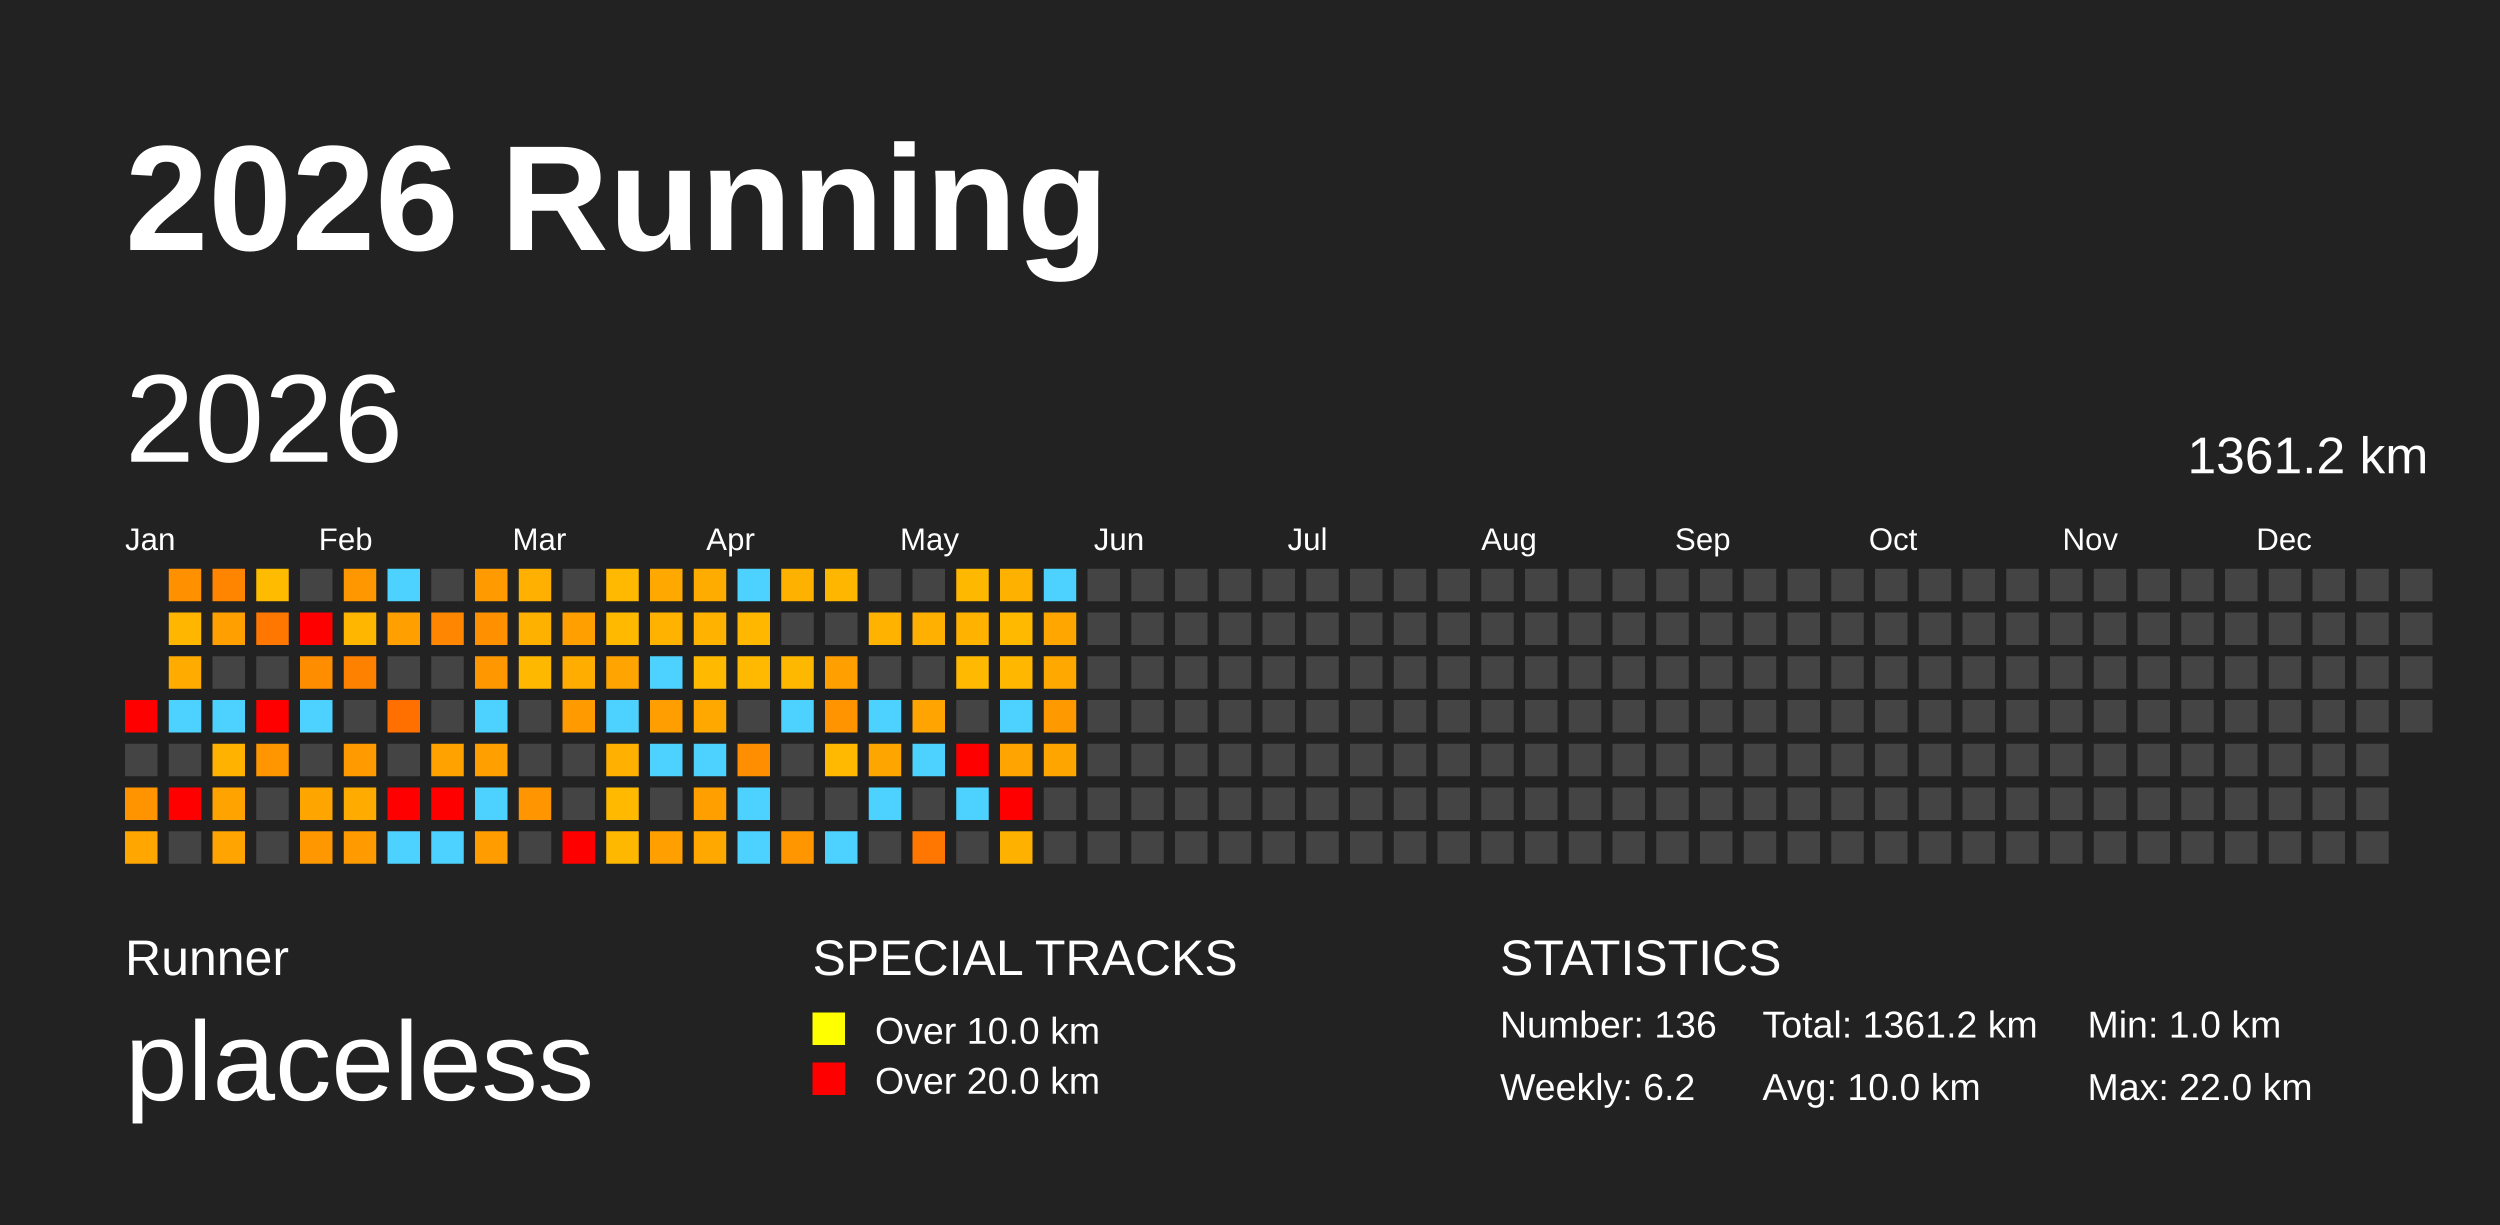
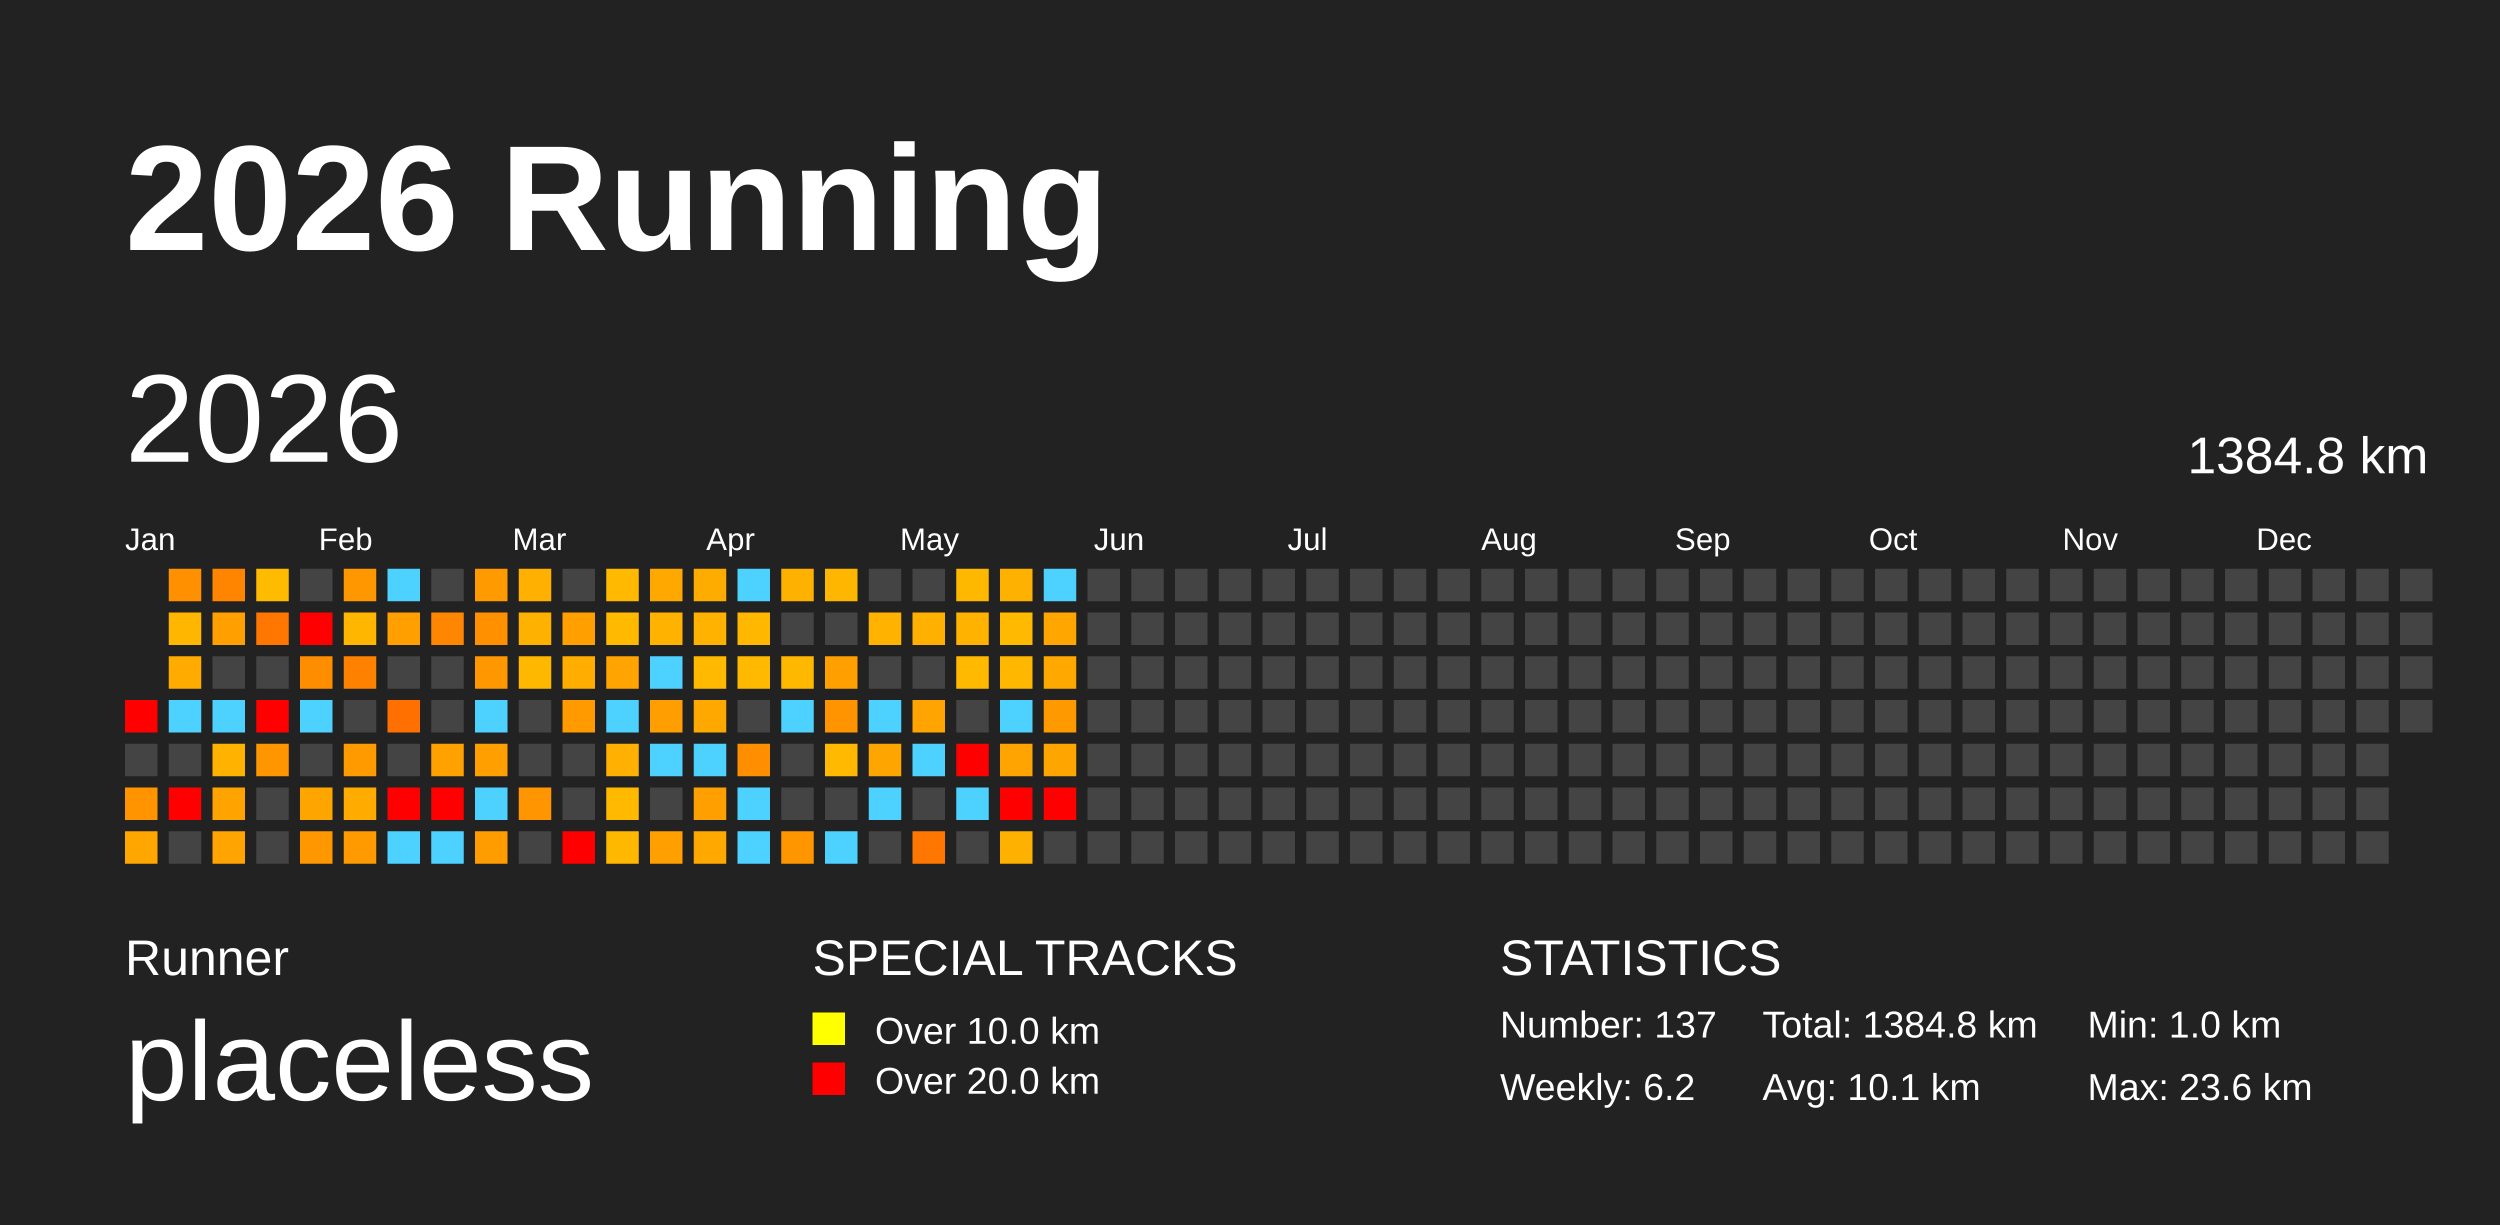
<svg xmlns="http://www.w3.org/2000/svg" baseProfile="full" height="98mm" version="1.1" viewBox="0,0,200,98" width="200mm">
  <defs />
  <rect fill="#222222" height="98" width="200" x="0" y="0" />
  <text fill="#FFFFFF" style="font-size:12px; font-family:Arial; font-weight:bold;" x="10" y="20">2026 Running</text>
  <text fill="#FFFFFF" style="font-size:4px; font-family:Arial" x="10" y="78">Runner</text>
  <text fill="#FFFFFF" style="font-size:9px; font-family:Arial" x="10" y="88">placeless</text>
  <text fill="#FFFFFF" style="font-size:4px; font-family:Arial" x="65" y="78">SPECIAL TRACKS</text>
  <rect fill="yellow" height="2.6" width="2.6" x="65" y="81" />
  <text fill="#FFFFFF" style="font-size:3px; font-family:Arial" x="70" y="83.5">Over 10.0 km</text>
  <rect fill="red" height="2.6" width="2.6" x="65" y="85" />
  <text fill="#FFFFFF" style="font-size:3px; font-family:Arial" x="70" y="87.5">Over 20.0 km</text>
  <text fill="#FFFFFF" style="font-size:4px; font-family:Arial" x="120" y="78">STATISTICS</text>
-   <text fill="#FFFFFF" style="font-size:3px; font-family:Arial" x="120" y="83">Number: 136</text>
+   <text fill="#FFFFFF" style="font-size:3px; font-family:Arial" x="120" y="83">Number: 137</text>
  <text fill="#FFFFFF" style="font-size:3px; font-family:Arial" x="120" y="88">Weekly: 6.2</text>
-   <text fill="#FFFFFF" style="font-size:3px; font-family:Arial" x="141" y="83">Total: 1361.2 km</text>
-   <text fill="#FFFFFF" style="font-size:3px; font-family:Arial" x="141" y="88">Avg: 10.0 km</text>
+   <text fill="#FFFFFF" style="font-size:3px; font-family:Arial" x="141" y="83">Total: 1384.8 km</text>
+   <text fill="#FFFFFF" style="font-size:3px; font-family:Arial" x="141" y="88">Avg: 10.1 km</text>
  <text fill="#FFFFFF" style="font-size:3px; font-family:Arial" x="167" y="83">Min: 1.0 km</text>
-   <text fill="#FFFFFF" style="font-size:3px; font-family:Arial" x="167" y="88">Max: 22.0 km</text>
+   <text fill="#FFFFFF" style="font-size:3px; font-family:Arial" x="167" y="88">Max: 23.6 km</text>
  <text dominant-baseline="hanging" fill="#FFFFFF" style="font-size:10.0px; font-family:Arial;" x="10" y="30">2026</text>
-   <text dominant-baseline="hanging" fill="#FFFFFF" style="font-size:4.125px; font-family:Arial;" x="175" y="35">1361.2 km</text>
+   <text dominant-baseline="hanging" fill="#FFFFFF" style="font-size:4.125px; font-family:Arial;" x="175" y="35">1384.8 km</text>
  <text fill="#FFFFFF" style="font-size:2.5px; font-family:Arial" x="10.0" y="44">Jan</text>
  <text fill="#FFFFFF" style="font-size:2.5px; font-family:Arial" x="25.5" y="44">Feb</text>
  <text fill="#FFFFFF" style="font-size:2.5px; font-family:Arial" x="41.0" y="44">Mar</text>
  <text fill="#FFFFFF" style="font-size:2.5px; font-family:Arial" x="56.5" y="44">Apr</text>
  <text fill="#FFFFFF" style="font-size:2.5px; font-family:Arial" x="72.0" y="44">May</text>
  <text fill="#FFFFFF" style="font-size:2.5px; font-family:Arial" x="87.5" y="44">Jun</text>
  <text fill="#FFFFFF" style="font-size:2.5px; font-family:Arial" x="103.0" y="44">Jul</text>
  <text fill="#FFFFFF" style="font-size:2.5px; font-family:Arial" x="118.5" y="44">Aug</text>
  <text fill="#FFFFFF" style="font-size:2.5px; font-family:Arial" x="134.0" y="44">Sep</text>
  <text fill="#FFFFFF" style="font-size:2.5px; font-family:Arial" x="149.5" y="44">Oct</text>
  <text fill="#FFFFFF" style="font-size:2.5px; font-family:Arial" x="165.0" y="44">Nov</text>
  <text fill="#FFFFFF" style="font-size:2.5px; font-family:Arial" x="180.5" y="44">Dec</text>
  <rect fill="red" height="2.6" width="2.6" x="10.0" y="56.0" />
  <rect fill="#444444" height="2.6" width="2.6" x="10.0" y="59.5" />
  <rect fill="#ff9400" height="2.6" width="2.6" x="10.0" y="63.0" />
  <rect fill="#ffa700" height="2.6" width="2.6" x="10.0" y="66.5" />
  <rect fill="#ff9000" height="2.6" width="2.6" x="13.5" y="45.5" />
  <rect fill="#ffb600" height="2.6" width="2.6" x="13.5" y="49.0" />
  <rect fill="#ffab00" height="2.6" width="2.6" x="13.5" y="52.5" />
  <rect fill="#4dd2ff" height="2.6" width="2.6" x="13.5" y="56.0" />
  <rect fill="#444444" height="2.6" width="2.6" x="13.5" y="59.5" />
  <rect fill="red" height="2.6" width="2.6" x="13.5" y="63.0" />
  <rect fill="#444444" height="2.6" width="2.6" x="13.5" y="66.5" />
  <rect fill="#ff8500" height="2.6" width="2.6" x="17.0" y="45.5" />
  <rect fill="#ffa000" height="2.6" width="2.6" x="17.0" y="49.0" />
  <rect fill="#444444" height="2.6" width="2.6" x="17.0" y="52.5" />
  <rect fill="#4dd2ff" height="2.6" width="2.6" x="17.0" y="56.0" />
  <rect fill="#ffb200" height="2.6" width="2.6" x="17.0" y="59.5" />
  <rect fill="#ffa300" height="2.6" width="2.6" x="17.0" y="63.0" />
  <rect fill="#ffa400" height="2.6" width="2.6" x="17.0" y="66.5" />
  <rect fill="#ffbb00" height="2.6" width="2.6" x="20.5" y="45.5" />
  <rect fill="#ff7700" height="2.6" width="2.6" x="20.5" y="49.0" />
  <rect fill="#444444" height="2.6" width="2.6" x="20.5" y="52.5" />
  <rect fill="red" height="2.6" width="2.6" x="20.5" y="56.0" />
  <rect fill="#ff9600" height="2.6" width="2.6" x="20.5" y="59.5" />
  <rect fill="#444444" height="2.6" width="2.6" x="20.5" y="63.0" />
  <rect fill="#444444" height="2.6" width="2.6" x="20.5" y="66.5" />
  <rect fill="#444444" height="2.6" width="2.6" x="24.0" y="45.5" />
  <rect fill="red" height="2.6" width="2.6" x="24.0" y="49.0" />
  <rect fill="#ff8d00" height="2.6" width="2.6" x="24.0" y="52.5" />
  <rect fill="#4dd2ff" height="2.6" width="2.6" x="24.0" y="56.0" />
  <rect fill="#444444" height="2.6" width="2.6" x="24.0" y="59.5" />
  <rect fill="#ffa500" height="2.6" width="2.6" x="24.0" y="63.0" />
  <rect fill="#ff9700" height="2.6" width="2.6" x="24.0" y="66.5" />
  <rect fill="#ff9700" height="2.6" width="2.6" x="27.5" y="45.5" />
  <rect fill="#ffb600" height="2.6" width="2.6" x="27.5" y="49.0" />
  <rect fill="#ff8100" height="2.6" width="2.6" x="27.5" y="52.5" />
  <rect fill="#444444" height="2.6" width="2.6" x="27.5" y="56.0" />
  <rect fill="#ff9b00" height="2.6" width="2.6" x="27.5" y="59.5" />
  <rect fill="#ffab00" height="2.6" width="2.6" x="27.5" y="63.0" />
  <rect fill="#ff9a00" height="2.6" width="2.6" x="27.5" y="66.5" />
  <rect fill="#4dd2ff" height="2.6" width="2.6" x="31.0" y="45.5" />
  <rect fill="#ffa000" height="2.6" width="2.6" x="31.0" y="49.0" />
  <rect fill="#444444" height="2.6" width="2.6" x="31.0" y="52.5" />
  <rect fill="#ff7000" height="2.6" width="2.6" x="31.0" y="56.0" />
  <rect fill="#444444" height="2.6" width="2.6" x="31.0" y="59.5" />
  <rect fill="red" height="2.6" width="2.6" x="31.0" y="63.0" />
  <rect fill="#4dd2ff" height="2.6" width="2.6" x="31.0" y="66.5" />
  <rect fill="#444444" height="2.6" width="2.6" x="34.5" y="45.5" />
  <rect fill="#ff8600" height="2.6" width="2.6" x="34.5" y="49.0" />
  <rect fill="#444444" height="2.6" width="2.6" x="34.5" y="52.5" />
  <rect fill="#444444" height="2.6" width="2.6" x="34.5" y="56.0" />
  <rect fill="#ffa200" height="2.6" width="2.6" x="34.5" y="59.5" />
  <rect fill="red" height="2.6" width="2.6" x="34.5" y="63.0" />
  <rect fill="#4dd2ff" height="2.6" width="2.6" x="34.5" y="66.5" />
  <rect fill="#ff9b00" height="2.6" width="2.6" x="38.0" y="45.5" />
  <rect fill="#ff9100" height="2.6" width="2.6" x="38.0" y="49.0" />
  <rect fill="#ff9700" height="2.6" width="2.6" x="38.0" y="52.5" />
  <rect fill="#4dd2ff" height="2.6" width="2.6" x="38.0" y="56.0" />
  <rect fill="#ffa000" height="2.6" width="2.6" x="38.0" y="59.5" />
  <rect fill="#4dd2ff" height="2.6" width="2.6" x="38.0" y="63.0" />
  <rect fill="#ff9d00" height="2.6" width="2.6" x="38.0" y="66.5" />
  <rect fill="#ffb000" height="2.6" width="2.6" x="41.5" y="45.5" />
  <rect fill="#ffb100" height="2.6" width="2.6" x="41.5" y="49.0" />
  <rect fill="#ffb800" height="2.6" width="2.6" x="41.5" y="52.5" />
  <rect fill="#444444" height="2.6" width="2.6" x="41.5" y="56.0" />
  <rect fill="#444444" height="2.6" width="2.6" x="41.5" y="59.5" />
  <rect fill="#ff9500" height="2.6" width="2.6" x="41.5" y="63.0" />
  <rect fill="#444444" height="2.6" width="2.6" x="41.5" y="66.5" />
  <rect fill="#444444" height="2.6" width="2.6" x="45.0" y="45.5" />
  <rect fill="#ffa000" height="2.6" width="2.6" x="45.0" y="49.0" />
  <rect fill="#ffae00" height="2.6" width="2.6" x="45.0" y="52.5" />
  <rect fill="#ff9a00" height="2.6" width="2.6" x="45.0" y="56.0" />
  <rect fill="#444444" height="2.6" width="2.6" x="45.0" y="59.5" />
  <rect fill="#444444" height="2.6" width="2.6" x="45.0" y="63.0" />
  <rect fill="red" height="2.6" width="2.6" x="45.0" y="66.5" />
  <rect fill="#ffb900" height="2.6" width="2.6" x="48.5" y="45.5" />
  <rect fill="#ffba00" height="2.6" width="2.6" x="48.5" y="49.0" />
  <rect fill="#ffa400" height="2.6" width="2.6" x="48.5" y="52.5" />
  <rect fill="#4dd2ff" height="2.6" width="2.6" x="48.5" y="56.0" />
  <rect fill="#ffb000" height="2.6" width="2.6" x="48.5" y="59.5" />
  <rect fill="#ffba00" height="2.6" width="2.6" x="48.5" y="63.0" />
  <rect fill="#ffb800" height="2.6" width="2.6" x="48.5" y="66.5" />
  <rect fill="#ffa900" height="2.6" width="2.6" x="52.0" y="45.5" />
  <rect fill="#ffb200" height="2.6" width="2.6" x="52.0" y="49.0" />
  <rect fill="#4dd2ff" height="2.6" width="2.6" x="52.0" y="52.5" />
  <rect fill="#ff9e00" height="2.6" width="2.6" x="52.0" y="56.0" />
  <rect fill="#4dd2ff" height="2.6" width="2.6" x="52.0" y="59.5" />
  <rect fill="#444444" height="2.6" width="2.6" x="52.0" y="63.0" />
  <rect fill="#ffa000" height="2.6" width="2.6" x="52.0" y="66.5" />
  <rect fill="#ffac00" height="2.6" width="2.6" x="55.5" y="45.5" />
  <rect fill="#ffb200" height="2.6" width="2.6" x="55.5" y="49.0" />
  <rect fill="#ffba00" height="2.6" width="2.6" x="55.5" y="52.5" />
  <rect fill="#ffa900" height="2.6" width="2.6" x="55.5" y="56.0" />
  <rect fill="#4dd2ff" height="2.6" width="2.6" x="55.5" y="59.5" />
  <rect fill="#ff9f00" height="2.6" width="2.6" x="55.5" y="63.0" />
  <rect fill="#ffa900" height="2.6" width="2.6" x="55.5" y="66.5" />
  <rect fill="#4dd2ff" height="2.6" width="2.6" x="59.0" y="45.5" />
  <rect fill="#ffb700" height="2.6" width="2.6" x="59.0" y="49.0" />
  <rect fill="#ffb900" height="2.6" width="2.6" x="59.0" y="52.5" />
  <rect fill="#444444" height="2.6" width="2.6" x="59.0" y="56.0" />
  <rect fill="#ff8f00" height="2.6" width="2.6" x="59.0" y="59.5" />
  <rect fill="#4dd2ff" height="2.6" width="2.6" x="59.0" y="63.0" />
  <rect fill="#4dd2ff" height="2.6" width="2.6" x="59.0" y="66.5" />
  <rect fill="#ffb100" height="2.6" width="2.6" x="62.5" y="45.5" />
  <rect fill="#444444" height="2.6" width="2.6" x="62.5" y="49.0" />
  <rect fill="#ffb800" height="2.6" width="2.6" x="62.5" y="52.5" />
  <rect fill="#4dd2ff" height="2.6" width="2.6" x="62.5" y="56.0" />
  <rect fill="#444444" height="2.6" width="2.6" x="62.5" y="59.5" />
  <rect fill="#444444" height="2.6" width="2.6" x="62.5" y="63.0" />
  <rect fill="#ff9600" height="2.6" width="2.6" x="62.5" y="66.5" />
  <rect fill="#ffb600" height="2.6" width="2.6" x="66.0" y="45.5" />
  <rect fill="#444444" height="2.6" width="2.6" x="66.0" y="49.0" />
  <rect fill="#ffa000" height="2.6" width="2.6" x="66.0" y="52.5" />
  <rect fill="#ff9300" height="2.6" width="2.6" x="66.0" y="56.0" />
  <rect fill="#ffb900" height="2.6" width="2.6" x="66.0" y="59.5" />
  <rect fill="#444444" height="2.6" width="2.6" x="66.0" y="63.0" />
  <rect fill="#4dd2ff" height="2.6" width="2.6" x="66.0" y="66.5" />
  <rect fill="#444444" height="2.6" width="2.6" x="69.5" y="45.5" />
  <rect fill="#ffb200" height="2.6" width="2.6" x="69.5" y="49.0" />
  <rect fill="#444444" height="2.6" width="2.6" x="69.5" y="52.5" />
  <rect fill="#4dd2ff" height="2.6" width="2.6" x="69.5" y="56.0" />
  <rect fill="#ffa500" height="2.6" width="2.6" x="69.5" y="59.5" />
  <rect fill="#4dd2ff" height="2.6" width="2.6" x="69.5" y="63.0" />
  <rect fill="#444444" height="2.6" width="2.6" x="69.5" y="66.5" />
  <rect fill="#444444" height="2.6" width="2.6" x="73.0" y="45.5" />
  <rect fill="#ffb000" height="2.6" width="2.6" x="73.0" y="49.0" />
  <rect fill="#444444" height="2.6" width="2.6" x="73.0" y="52.5" />
  <rect fill="#ffa400" height="2.6" width="2.6" x="73.0" y="56.0" />
  <rect fill="#4dd2ff" height="2.6" width="2.6" x="73.0" y="59.5" />
  <rect fill="#444444" height="2.6" width="2.6" x="73.0" y="63.0" />
  <rect fill="#ff7700" height="2.6" width="2.6" x="73.0" y="66.5" />
  <rect fill="#ffb800" height="2.6" width="2.6" x="76.5" y="45.5" />
  <rect fill="#ffb200" height="2.6" width="2.6" x="76.5" y="49.0" />
  <rect fill="#ffb900" height="2.6" width="2.6" x="76.5" y="52.5" />
  <rect fill="#444444" height="2.6" width="2.6" x="76.5" y="56.0" />
  <rect fill="red" height="2.6" width="2.6" x="76.5" y="59.5" />
  <rect fill="#4dd2ff" height="2.6" width="2.6" x="76.5" y="63.0" />
  <rect fill="#444444" height="2.6" width="2.6" x="76.5" y="66.5" />
  <rect fill="#ffb100" height="2.6" width="2.6" x="80.0" y="45.5" />
  <rect fill="#ffba00" height="2.6" width="2.6" x="80.0" y="49.0" />
  <rect fill="#ffb700" height="2.6" width="2.6" x="80.0" y="52.5" />
  <rect fill="#4dd2ff" height="2.6" width="2.6" x="80.0" y="56.0" />
  <rect fill="#ffa400" height="2.6" width="2.6" x="80.0" y="59.5" />
  <rect fill="red" height="2.6" width="2.6" x="80.0" y="63.0" />
  <rect fill="#ffb100" height="2.6" width="2.6" x="80.0" y="66.5" />
  <rect fill="#4dd2ff" height="2.6" width="2.6" x="83.5" y="45.5" />
  <rect fill="#ffa700" height="2.6" width="2.6" x="83.5" y="49.0" />
  <rect fill="#ffa900" height="2.6" width="2.6" x="83.5" y="52.5" />
  <rect fill="#ff9900" height="2.6" width="2.6" x="83.5" y="56.0" />
  <rect fill="#ffa500" height="2.6" width="2.6" x="83.5" y="59.5" />
-   <rect fill="#444444" height="2.6" width="2.6" x="83.5" y="63.0" />
+   <rect fill="red" height="2.6" width="2.6" x="83.5" y="63.0" />
  <rect fill="#444444" height="2.6" width="2.6" x="83.5" y="66.5" />
  <rect fill="#444444" height="2.6" width="2.6" x="87.0" y="45.5" />
  <rect fill="#444444" height="2.6" width="2.6" x="87.0" y="49.0" />
  <rect fill="#444444" height="2.6" width="2.6" x="87.0" y="52.5" />
  <rect fill="#444444" height="2.6" width="2.6" x="87.0" y="56.0" />
  <rect fill="#444444" height="2.6" width="2.6" x="87.0" y="59.5" />
  <rect fill="#444444" height="2.6" width="2.6" x="87.0" y="63.0" />
  <rect fill="#444444" height="2.6" width="2.6" x="87.0" y="66.5" />
  <rect fill="#444444" height="2.6" width="2.6" x="90.5" y="45.5" />
  <rect fill="#444444" height="2.6" width="2.6" x="90.5" y="49.0" />
  <rect fill="#444444" height="2.6" width="2.6" x="90.5" y="52.5" />
  <rect fill="#444444" height="2.6" width="2.6" x="90.5" y="56.0" />
  <rect fill="#444444" height="2.6" width="2.6" x="90.5" y="59.5" />
  <rect fill="#444444" height="2.6" width="2.6" x="90.5" y="63.0" />
  <rect fill="#444444" height="2.6" width="2.6" x="90.5" y="66.5" />
  <rect fill="#444444" height="2.6" width="2.6" x="94.0" y="45.5" />
  <rect fill="#444444" height="2.6" width="2.6" x="94.0" y="49.0" />
  <rect fill="#444444" height="2.6" width="2.6" x="94.0" y="52.5" />
  <rect fill="#444444" height="2.6" width="2.6" x="94.0" y="56.0" />
  <rect fill="#444444" height="2.6" width="2.6" x="94.0" y="59.5" />
  <rect fill="#444444" height="2.6" width="2.6" x="94.0" y="63.0" />
  <rect fill="#444444" height="2.6" width="2.6" x="94.0" y="66.5" />
  <rect fill="#444444" height="2.6" width="2.6" x="97.5" y="45.5" />
  <rect fill="#444444" height="2.6" width="2.6" x="97.5" y="49.0" />
  <rect fill="#444444" height="2.6" width="2.6" x="97.5" y="52.5" />
  <rect fill="#444444" height="2.6" width="2.6" x="97.5" y="56.0" />
  <rect fill="#444444" height="2.6" width="2.6" x="97.5" y="59.5" />
  <rect fill="#444444" height="2.6" width="2.6" x="97.5" y="63.0" />
  <rect fill="#444444" height="2.6" width="2.6" x="97.5" y="66.5" />
  <rect fill="#444444" height="2.6" width="2.6" x="101.0" y="45.5" />
  <rect fill="#444444" height="2.6" width="2.6" x="101.0" y="49.0" />
  <rect fill="#444444" height="2.6" width="2.6" x="101.0" y="52.5" />
  <rect fill="#444444" height="2.6" width="2.6" x="101.0" y="56.0" />
  <rect fill="#444444" height="2.6" width="2.6" x="101.0" y="59.5" />
  <rect fill="#444444" height="2.6" width="2.6" x="101.0" y="63.0" />
  <rect fill="#444444" height="2.6" width="2.6" x="101.0" y="66.5" />
  <rect fill="#444444" height="2.6" width="2.6" x="104.5" y="45.5" />
  <rect fill="#444444" height="2.6" width="2.6" x="104.5" y="49.0" />
  <rect fill="#444444" height="2.6" width="2.6" x="104.5" y="52.5" />
  <rect fill="#444444" height="2.6" width="2.6" x="104.5" y="56.0" />
  <rect fill="#444444" height="2.6" width="2.6" x="104.5" y="59.5" />
  <rect fill="#444444" height="2.6" width="2.6" x="104.5" y="63.0" />
  <rect fill="#444444" height="2.6" width="2.6" x="104.5" y="66.5" />
  <rect fill="#444444" height="2.6" width="2.6" x="108.0" y="45.5" />
  <rect fill="#444444" height="2.6" width="2.6" x="108.0" y="49.0" />
  <rect fill="#444444" height="2.6" width="2.6" x="108.0" y="52.5" />
  <rect fill="#444444" height="2.6" width="2.6" x="108.0" y="56.0" />
  <rect fill="#444444" height="2.6" width="2.6" x="108.0" y="59.5" />
  <rect fill="#444444" height="2.6" width="2.6" x="108.0" y="63.0" />
  <rect fill="#444444" height="2.6" width="2.6" x="108.0" y="66.5" />
  <rect fill="#444444" height="2.6" width="2.6" x="111.5" y="45.5" />
  <rect fill="#444444" height="2.6" width="2.6" x="111.5" y="49.0" />
  <rect fill="#444444" height="2.6" width="2.6" x="111.5" y="52.5" />
  <rect fill="#444444" height="2.6" width="2.6" x="111.5" y="56.0" />
  <rect fill="#444444" height="2.6" width="2.6" x="111.5" y="59.5" />
  <rect fill="#444444" height="2.6" width="2.6" x="111.5" y="63.0" />
  <rect fill="#444444" height="2.6" width="2.6" x="111.5" y="66.5" />
  <rect fill="#444444" height="2.6" width="2.6" x="115.0" y="45.5" />
  <rect fill="#444444" height="2.6" width="2.6" x="115.0" y="49.0" />
  <rect fill="#444444" height="2.6" width="2.6" x="115.0" y="52.5" />
  <rect fill="#444444" height="2.6" width="2.6" x="115.0" y="56.0" />
  <rect fill="#444444" height="2.6" width="2.6" x="115.0" y="59.5" />
  <rect fill="#444444" height="2.6" width="2.6" x="115.0" y="63.0" />
  <rect fill="#444444" height="2.6" width="2.6" x="115.0" y="66.5" />
  <rect fill="#444444" height="2.6" width="2.6" x="118.5" y="45.5" />
  <rect fill="#444444" height="2.6" width="2.6" x="118.5" y="49.0" />
  <rect fill="#444444" height="2.6" width="2.6" x="118.5" y="52.5" />
  <rect fill="#444444" height="2.6" width="2.6" x="118.5" y="56.0" />
  <rect fill="#444444" height="2.6" width="2.6" x="118.5" y="59.5" />
  <rect fill="#444444" height="2.6" width="2.6" x="118.5" y="63.0" />
  <rect fill="#444444" height="2.6" width="2.6" x="118.5" y="66.5" />
  <rect fill="#444444" height="2.6" width="2.6" x="122.0" y="45.5" />
  <rect fill="#444444" height="2.6" width="2.6" x="122.0" y="49.0" />
  <rect fill="#444444" height="2.6" width="2.6" x="122.0" y="52.5" />
  <rect fill="#444444" height="2.6" width="2.6" x="122.0" y="56.0" />
  <rect fill="#444444" height="2.6" width="2.6" x="122.0" y="59.5" />
  <rect fill="#444444" height="2.6" width="2.6" x="122.0" y="63.0" />
  <rect fill="#444444" height="2.6" width="2.6" x="122.0" y="66.5" />
  <rect fill="#444444" height="2.6" width="2.6" x="125.5" y="45.5" />
  <rect fill="#444444" height="2.6" width="2.6" x="125.5" y="49.0" />
  <rect fill="#444444" height="2.6" width="2.6" x="125.5" y="52.5" />
  <rect fill="#444444" height="2.6" width="2.6" x="125.5" y="56.0" />
  <rect fill="#444444" height="2.6" width="2.6" x="125.5" y="59.5" />
  <rect fill="#444444" height="2.6" width="2.6" x="125.5" y="63.0" />
  <rect fill="#444444" height="2.6" width="2.6" x="125.5" y="66.5" />
  <rect fill="#444444" height="2.6" width="2.6" x="129.0" y="45.5" />
  <rect fill="#444444" height="2.6" width="2.6" x="129.0" y="49.0" />
  <rect fill="#444444" height="2.6" width="2.6" x="129.0" y="52.5" />
  <rect fill="#444444" height="2.6" width="2.6" x="129.0" y="56.0" />
  <rect fill="#444444" height="2.6" width="2.6" x="129.0" y="59.5" />
  <rect fill="#444444" height="2.6" width="2.6" x="129.0" y="63.0" />
  <rect fill="#444444" height="2.6" width="2.6" x="129.0" y="66.5" />
  <rect fill="#444444" height="2.6" width="2.6" x="132.5" y="45.5" />
  <rect fill="#444444" height="2.6" width="2.6" x="132.5" y="49.0" />
  <rect fill="#444444" height="2.6" width="2.6" x="132.5" y="52.5" />
  <rect fill="#444444" height="2.6" width="2.6" x="132.5" y="56.0" />
  <rect fill="#444444" height="2.6" width="2.6" x="132.5" y="59.5" />
  <rect fill="#444444" height="2.6" width="2.6" x="132.5" y="63.0" />
  <rect fill="#444444" height="2.6" width="2.6" x="132.5" y="66.5" />
  <rect fill="#444444" height="2.6" width="2.6" x="136.0" y="45.5" />
  <rect fill="#444444" height="2.6" width="2.6" x="136.0" y="49.0" />
  <rect fill="#444444" height="2.6" width="2.6" x="136.0" y="52.5" />
  <rect fill="#444444" height="2.6" width="2.6" x="136.0" y="56.0" />
  <rect fill="#444444" height="2.6" width="2.6" x="136.0" y="59.5" />
  <rect fill="#444444" height="2.6" width="2.6" x="136.0" y="63.0" />
  <rect fill="#444444" height="2.6" width="2.6" x="136.0" y="66.5" />
  <rect fill="#444444" height="2.6" width="2.6" x="139.5" y="45.5" />
  <rect fill="#444444" height="2.6" width="2.6" x="139.5" y="49.0" />
  <rect fill="#444444" height="2.6" width="2.6" x="139.5" y="52.5" />
  <rect fill="#444444" height="2.6" width="2.6" x="139.5" y="56.0" />
  <rect fill="#444444" height="2.6" width="2.6" x="139.5" y="59.5" />
  <rect fill="#444444" height="2.6" width="2.6" x="139.5" y="63.0" />
  <rect fill="#444444" height="2.6" width="2.6" x="139.5" y="66.5" />
  <rect fill="#444444" height="2.6" width="2.6" x="143.0" y="45.5" />
  <rect fill="#444444" height="2.6" width="2.6" x="143.0" y="49.0" />
  <rect fill="#444444" height="2.6" width="2.6" x="143.0" y="52.5" />
  <rect fill="#444444" height="2.6" width="2.6" x="143.0" y="56.0" />
  <rect fill="#444444" height="2.6" width="2.6" x="143.0" y="59.5" />
  <rect fill="#444444" height="2.6" width="2.6" x="143.0" y="63.0" />
  <rect fill="#444444" height="2.6" width="2.6" x="143.0" y="66.5" />
  <rect fill="#444444" height="2.6" width="2.6" x="146.5" y="45.5" />
  <rect fill="#444444" height="2.6" width="2.6" x="146.5" y="49.0" />
  <rect fill="#444444" height="2.6" width="2.6" x="146.5" y="52.5" />
  <rect fill="#444444" height="2.6" width="2.6" x="146.5" y="56.0" />
  <rect fill="#444444" height="2.6" width="2.6" x="146.5" y="59.5" />
  <rect fill="#444444" height="2.6" width="2.6" x="146.5" y="63.0" />
  <rect fill="#444444" height="2.6" width="2.6" x="146.5" y="66.5" />
  <rect fill="#444444" height="2.6" width="2.6" x="150.0" y="45.5" />
  <rect fill="#444444" height="2.6" width="2.6" x="150.0" y="49.0" />
  <rect fill="#444444" height="2.6" width="2.6" x="150.0" y="52.5" />
  <rect fill="#444444" height="2.6" width="2.6" x="150.0" y="56.0" />
  <rect fill="#444444" height="2.6" width="2.6" x="150.0" y="59.5" />
  <rect fill="#444444" height="2.6" width="2.6" x="150.0" y="63.0" />
  <rect fill="#444444" height="2.6" width="2.6" x="150.0" y="66.5" />
  <rect fill="#444444" height="2.6" width="2.6" x="153.5" y="45.5" />
  <rect fill="#444444" height="2.6" width="2.6" x="153.5" y="49.0" />
  <rect fill="#444444" height="2.6" width="2.6" x="153.5" y="52.5" />
  <rect fill="#444444" height="2.6" width="2.6" x="153.5" y="56.0" />
  <rect fill="#444444" height="2.6" width="2.6" x="153.5" y="59.5" />
  <rect fill="#444444" height="2.6" width="2.6" x="153.5" y="63.0" />
  <rect fill="#444444" height="2.6" width="2.6" x="153.5" y="66.5" />
  <rect fill="#444444" height="2.6" width="2.6" x="157.0" y="45.5" />
  <rect fill="#444444" height="2.6" width="2.6" x="157.0" y="49.0" />
  <rect fill="#444444" height="2.6" width="2.6" x="157.0" y="52.5" />
  <rect fill="#444444" height="2.6" width="2.6" x="157.0" y="56.0" />
  <rect fill="#444444" height="2.6" width="2.6" x="157.0" y="59.5" />
  <rect fill="#444444" height="2.6" width="2.6" x="157.0" y="63.0" />
  <rect fill="#444444" height="2.6" width="2.6" x="157.0" y="66.5" />
  <rect fill="#444444" height="2.6" width="2.6" x="160.5" y="45.5" />
  <rect fill="#444444" height="2.6" width="2.6" x="160.5" y="49.0" />
  <rect fill="#444444" height="2.6" width="2.6" x="160.5" y="52.5" />
  <rect fill="#444444" height="2.6" width="2.6" x="160.5" y="56.0" />
  <rect fill="#444444" height="2.6" width="2.6" x="160.5" y="59.5" />
  <rect fill="#444444" height="2.6" width="2.6" x="160.5" y="63.0" />
  <rect fill="#444444" height="2.6" width="2.6" x="160.5" y="66.5" />
  <rect fill="#444444" height="2.6" width="2.6" x="164.0" y="45.5" />
  <rect fill="#444444" height="2.6" width="2.6" x="164.0" y="49.0" />
  <rect fill="#444444" height="2.6" width="2.6" x="164.0" y="52.5" />
  <rect fill="#444444" height="2.6" width="2.6" x="164.0" y="56.0" />
  <rect fill="#444444" height="2.6" width="2.6" x="164.0" y="59.5" />
  <rect fill="#444444" height="2.6" width="2.6" x="164.0" y="63.0" />
  <rect fill="#444444" height="2.6" width="2.6" x="164.0" y="66.5" />
  <rect fill="#444444" height="2.6" width="2.6" x="167.5" y="45.5" />
  <rect fill="#444444" height="2.6" width="2.6" x="167.5" y="49.0" />
  <rect fill="#444444" height="2.6" width="2.6" x="167.5" y="52.5" />
  <rect fill="#444444" height="2.6" width="2.6" x="167.5" y="56.0" />
  <rect fill="#444444" height="2.6" width="2.6" x="167.5" y="59.5" />
  <rect fill="#444444" height="2.6" width="2.6" x="167.5" y="63.0" />
  <rect fill="#444444" height="2.6" width="2.6" x="167.5" y="66.5" />
  <rect fill="#444444" height="2.6" width="2.6" x="171.0" y="45.5" />
  <rect fill="#444444" height="2.6" width="2.6" x="171.0" y="49.0" />
  <rect fill="#444444" height="2.6" width="2.6" x="171.0" y="52.5" />
  <rect fill="#444444" height="2.6" width="2.6" x="171.0" y="56.0" />
  <rect fill="#444444" height="2.6" width="2.6" x="171.0" y="59.5" />
  <rect fill="#444444" height="2.6" width="2.6" x="171.0" y="63.0" />
  <rect fill="#444444" height="2.6" width="2.6" x="171.0" y="66.5" />
  <rect fill="#444444" height="2.6" width="2.6" x="174.5" y="45.5" />
  <rect fill="#444444" height="2.6" width="2.6" x="174.5" y="49.0" />
  <rect fill="#444444" height="2.6" width="2.6" x="174.5" y="52.5" />
  <rect fill="#444444" height="2.6" width="2.6" x="174.5" y="56.0" />
  <rect fill="#444444" height="2.6" width="2.6" x="174.5" y="59.5" />
  <rect fill="#444444" height="2.6" width="2.6" x="174.5" y="63.0" />
  <rect fill="#444444" height="2.6" width="2.6" x="174.5" y="66.5" />
  <rect fill="#444444" height="2.6" width="2.6" x="178.0" y="45.5" />
  <rect fill="#444444" height="2.6" width="2.6" x="178.0" y="49.0" />
  <rect fill="#444444" height="2.6" width="2.6" x="178.0" y="52.5" />
  <rect fill="#444444" height="2.6" width="2.6" x="178.0" y="56.0" />
  <rect fill="#444444" height="2.6" width="2.6" x="178.0" y="59.5" />
  <rect fill="#444444" height="2.6" width="2.6" x="178.0" y="63.0" />
  <rect fill="#444444" height="2.6" width="2.6" x="178.0" y="66.5" />
  <rect fill="#444444" height="2.6" width="2.6" x="181.5" y="45.5" />
  <rect fill="#444444" height="2.6" width="2.6" x="181.5" y="49.0" />
  <rect fill="#444444" height="2.6" width="2.6" x="181.5" y="52.5" />
  <rect fill="#444444" height="2.6" width="2.6" x="181.5" y="56.0" />
  <rect fill="#444444" height="2.6" width="2.6" x="181.5" y="59.5" />
  <rect fill="#444444" height="2.6" width="2.6" x="181.5" y="63.0" />
  <rect fill="#444444" height="2.6" width="2.6" x="181.5" y="66.5" />
  <rect fill="#444444" height="2.6" width="2.6" x="185.0" y="45.5" />
  <rect fill="#444444" height="2.6" width="2.6" x="185.0" y="49.0" />
  <rect fill="#444444" height="2.6" width="2.6" x="185.0" y="52.5" />
  <rect fill="#444444" height="2.6" width="2.6" x="185.0" y="56.0" />
  <rect fill="#444444" height="2.6" width="2.6" x="185.0" y="59.5" />
  <rect fill="#444444" height="2.6" width="2.6" x="185.0" y="63.0" />
  <rect fill="#444444" height="2.6" width="2.6" x="185.0" y="66.5" />
  <rect fill="#444444" height="2.6" width="2.6" x="188.5" y="45.5" />
  <rect fill="#444444" height="2.6" width="2.6" x="188.5" y="49.0" />
  <rect fill="#444444" height="2.6" width="2.6" x="188.5" y="52.5" />
  <rect fill="#444444" height="2.6" width="2.6" x="188.5" y="56.0" />
  <rect fill="#444444" height="2.6" width="2.6" x="188.5" y="59.5" />
  <rect fill="#444444" height="2.6" width="2.6" x="188.5" y="63.0" />
  <rect fill="#444444" height="2.6" width="2.6" x="188.5" y="66.5" />
  <rect fill="#444444" height="2.6" width="2.6" x="192.0" y="45.5" />
  <rect fill="#444444" height="2.6" width="2.6" x="192.0" y="49.0" />
  <rect fill="#444444" height="2.6" width="2.6" x="192.0" y="52.5" />
  <rect fill="#444444" height="2.6" width="2.6" x="192.0" y="56.0" />
</svg>
